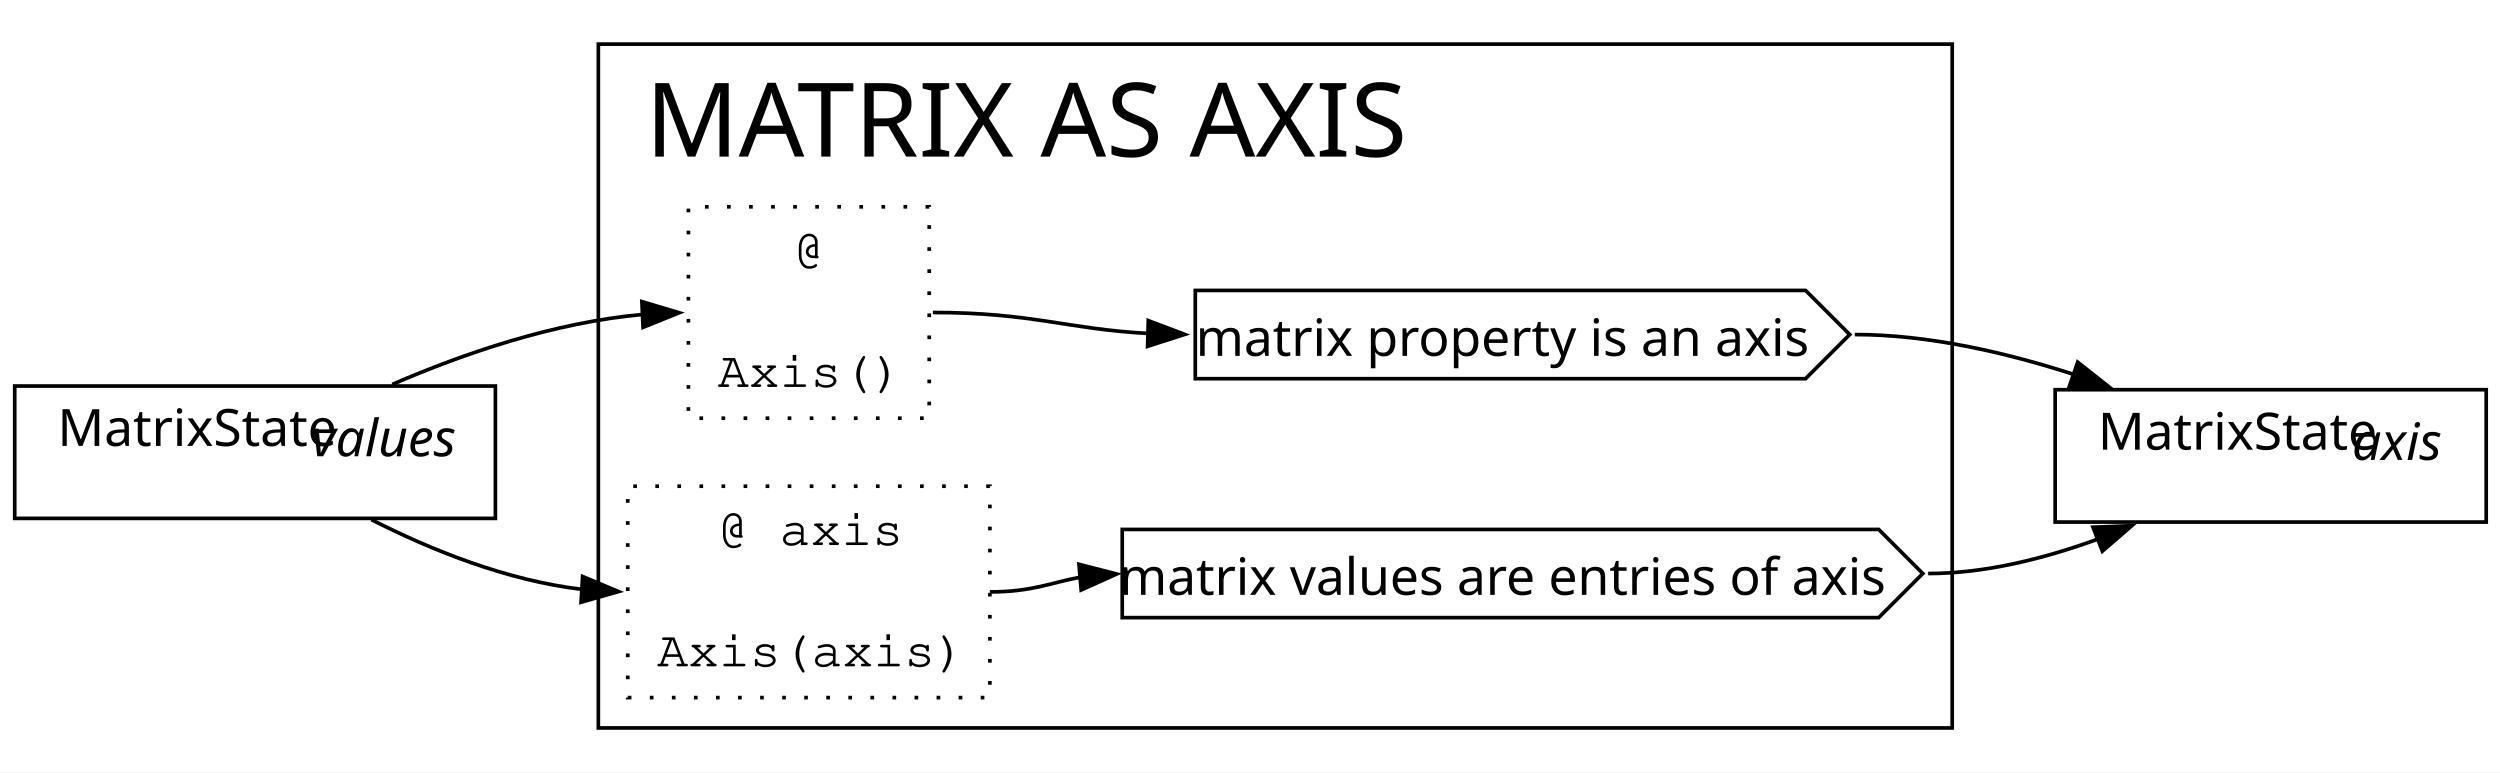
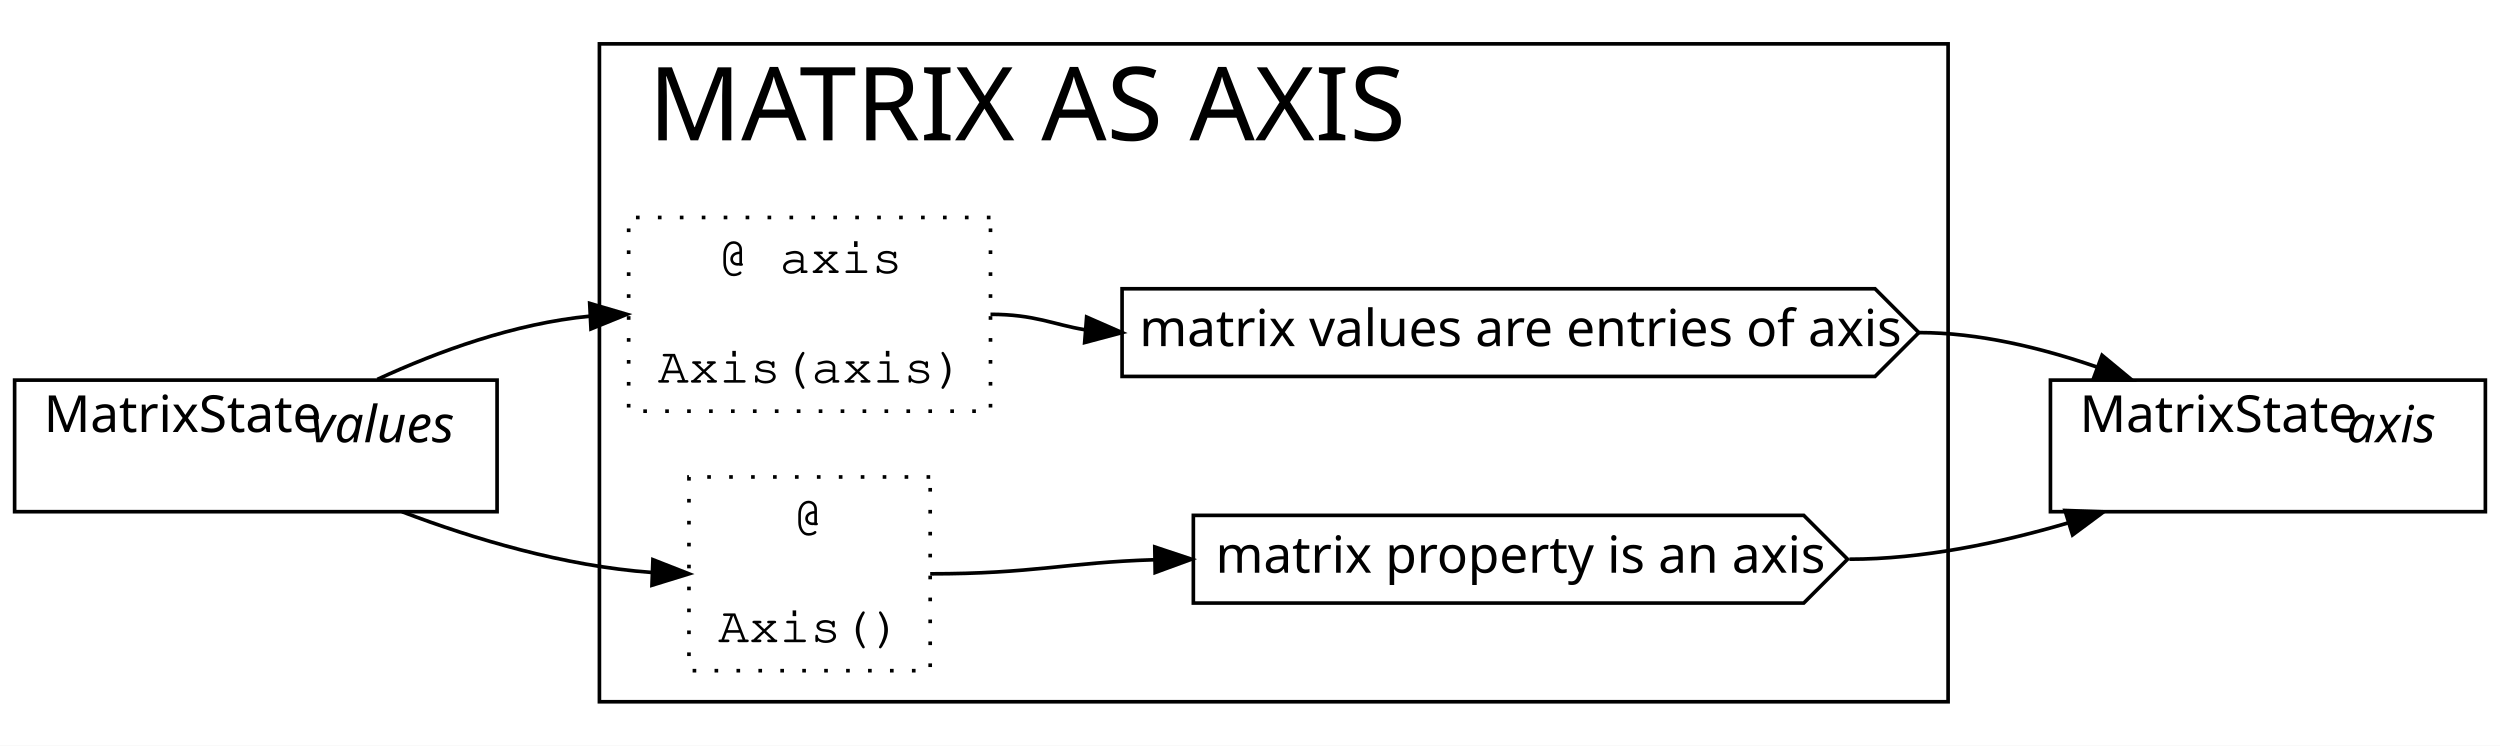
- <svg xmlns="http://www.w3.org/2000/svg" width="680pt" height="210pt" viewBox="0.00 0.00 680.00 210.00">
-   <g id="graph0" class="graph" transform="scale(1 1) rotate(0) translate(4 206)">
-     <polygon fill="white" stroke="none" points="-4,4 -4,-206 676.25,-206 676.25,4 -4,4" />
+ <svg xmlns="http://www.w3.org/2000/svg" width="684pt" height="204pt" viewBox="0.00 0.00 684.00 204.00">
+   <g id="graph0" class="graph" transform="scale(1 1) rotate(0) translate(4 200)">
+     <polygon fill="#ffffff" stroke="transparent" points="-4,4 -4,-200 680,-200 680,4 -4,4" />
    <g id="clust1" class="cluster">
-       <polygon fill="none" stroke="black" points="158.75,-8 158.75,-194 527,-194 527,-8 158.75,-8" />
-       <text xml:space="preserve" text-anchor="middle" x="275.12" y="-163.4" font-family="Sans-Serif" font-size="28.00">MATRIX AS AXIS</text>
+       <polygon fill="none" stroke="#000000" points="160,-8 160,-188 529,-188 529,-8 160,-8" />
+       <text text-anchor="middle" x="277" y="-161.6" font-family="Sans-Serif" font-size="28.00" fill="#000000">MATRIX AS AXIS</text>
    </g>
    <g id="node1" class="node">
-       <polygon fill="none" stroke="black" points="130.75,-101 0,-101 0,-65 130.75,-65 130.75,-101" />
-       <text xml:space="preserve" text-anchor="start" x="8" y="-84.7" font-family="Sans-Serif" font-size="14.00"> MatrixState</text>
-       <text xml:space="preserve" text-anchor="start" x="80.75" y="-84.7" font-family="Sans-Serif" font-style="italic" baseline-shift="sub" font-size="14.00">values</text>
-       <text xml:space="preserve" text-anchor="start" x="115.25" y="-84.7" font-family="Sans-Serif" font-size="14.00">  </text>
-       <text xml:space="preserve" text-anchor="start" x="63.5" y="-70.7" font-family="Sans-Serif" font-size="14.00"> </text>
+       <polygon fill="none" stroke="#000000" points="132,-96 0,-96 0,-60 132,-60 132,-96" />
+       <text text-anchor="start" x="8" y="-81.8" font-family="Sans-Serif" font-size="14.00" fill="#000000"> MatrixState</text>
+       <text text-anchor="start" x="81" y="-81.8" font-family="Sans-Serif" font-style="italic" baseline-shift="sub" font-size="14.00" fill="#000000">values</text>
+       <text text-anchor="start" x="116" y="-81.8" font-family="Sans-Serif" font-size="14.00" fill="#000000">  </text>
+       <text text-anchor="start" x="64" y="-67.8" font-family="Sans-Serif" font-size="14.00" fill="#000000"> </text>
    </g>
    <g id="node3" class="node">
-       <polygon fill="none" stroke="black" stroke-dasharray="1,5" points="265.25,-73.75 166.75,-73.75 166.75,-16.25 265.25,-16.25 265.25,-73.75" />
-       <text xml:space="preserve" text-anchor="start" x="191.25" y="-57.75" font-family="Courier,monospace" font-size="14.00">@ axis</text>
-       <text xml:space="preserve" text-anchor="start" x="211.88" y="-41.25" font-family="Courier,monospace" font-size="14.00"> </text>
-       <text xml:space="preserve" text-anchor="start" x="174.75" y="-24.75" font-family="Courier,monospace" font-size="14.00">Axis(axis)</text>
+       <polygon fill="none" stroke="#000000" stroke-dasharray="1,5" points="267,-140.5 168,-140.5 168,-87.5 267,-87.5 267,-140.5" />
+       <text text-anchor="start" x="192.5" y="-125.3" font-family="Courier,monospace" font-size="14.00" fill="#000000">@ axis</text>
+       <text text-anchor="start" x="213" y="-110.3" font-family="Courier,monospace" font-size="14.00" fill="#000000"> </text>
+       <text text-anchor="start" x="176" y="-95.3" font-family="Courier,monospace" font-size="14.00" fill="#000000">Axis(axis)</text>
    </g>
    <g id="edge3" class="edge">
-       <path fill="none" stroke="black" d="M97.01,-64.67C113.12,-56.47 133.75,-48.1 154.34,-45.69" />
-       <polygon fill="black" stroke="black" points="154.47,-49.19 164.24,-45.09 154.05,-42.2 154.47,-49.19" />
+       <path fill="none" stroke="#000000" d="M99.256,-96.211C115.871,-103.884 136.792,-111.507 157.418,-113.499" />
+       <polygon fill="#000000" stroke="#000000" points="157.339,-116.999 167.5,-114 157.686,-110.008 157.339,-116.999" />
    </g>
    <g id="node5" class="node">
-       <polygon fill="none" stroke="black" stroke-dasharray="1,5" points="248.75,-149.75 183.25,-149.75 183.25,-92.25 248.75,-92.25 248.75,-149.75" />
-       <text xml:space="preserve" text-anchor="start" x="211.88" y="-133.75" font-family="Courier,monospace" font-size="14.00">@</text>
-       <text xml:space="preserve" text-anchor="start" x="211.88" y="-117.25" font-family="Courier,monospace" font-size="14.00"> </text>
-       <text xml:space="preserve" text-anchor="start" x="191.25" y="-100.75" font-family="Courier,monospace" font-size="14.00">Axis()</text>
+       <polygon fill="none" stroke="#000000" stroke-dasharray="1,5" points="250.5,-69.5 184.5,-69.5 184.5,-16.5 250.5,-16.5 250.5,-69.5" />
+       <text text-anchor="start" x="213" y="-54.3" font-family="Courier,monospace" font-size="14.00" fill="#000000">@</text>
+       <text text-anchor="start" x="213" y="-39.3" font-family="Courier,monospace" font-size="14.00" fill="#000000"> </text>
+       <text text-anchor="start" x="192.5" y="-24.3" font-family="Courier,monospace" font-size="14.00" fill="#000000">Axis()</text>
    </g>
    <g id="edge4" class="edge">
-       <path fill="none" stroke="black" d="M102.7,-101.44C121.99,-109.8 146.67,-118.3 170.83,-120.47" />
-       <polygon fill="black" stroke="black" points="170.59,-123.96 180.74,-120.93 170.91,-116.97 170.59,-123.96" />
+       <path fill="none" stroke="#000000" d="M105.998,-59.987C125.751,-52.483 150.428,-45.105 174.323,-43.378" />
+       <polygon fill="#000000" stroke="#000000" points="174.637,-46.869 184.5,-43 174.377,-39.874 174.637,-46.869" />
    </g>
    <g id="node2" class="node">
-       <polygon fill="none" stroke="black" points="672.25,-100 555,-100 555,-64 672.25,-64 672.25,-100" />
-       <text xml:space="preserve" text-anchor="start" x="563" y="-83.7" font-family="Sans-Serif" font-size="14.00"> MatrixState</text>
-       <text xml:space="preserve" text-anchor="start" x="635.75" y="-83.7" font-family="Sans-Serif" font-style="italic" baseline-shift="sub" font-size="14.00">axis</text>
-       <text xml:space="preserve" text-anchor="start" x="656.75" y="-83.7" font-family="Sans-Serif" font-size="14.00">  </text>
-       <text xml:space="preserve" text-anchor="start" x="611.75" y="-69.7" font-family="Sans-Serif" font-size="14.00"> </text>
+       <polygon fill="none" stroke="#000000" points="676,-96 557,-96 557,-60 676,-60 676,-96" />
+       <text text-anchor="start" x="565" y="-81.8" font-family="Sans-Serif" font-size="14.00" fill="#000000"> MatrixState</text>
+       <text text-anchor="start" x="638" y="-81.8" font-family="Sans-Serif" font-style="italic" baseline-shift="sub" font-size="14.00" fill="#000000">axis</text>
+       <text text-anchor="start" x="660" y="-81.8" font-family="Sans-Serif" font-size="14.00" fill="#000000">  </text>
+       <text text-anchor="start" x="614.5" y="-67.8" font-family="Sans-Serif" font-size="14.00" fill="#000000"> </text>
    </g>
    <g id="node4" class="node">
-       <polygon fill="none" stroke="black" points="507,-62 301.25,-62 301.25,-38 507,-38 519,-50 507,-62" />
-       <text xml:space="preserve" text-anchor="middle" x="410.12" y="-44.2" font-family="Sans-Serif" font-size="14.00">matrix values are entries of axis   </text>
+       <polygon fill="none" stroke="#000000" points="509,-121 303,-121 303,-97 509,-97 521,-109 509,-121" />
+       <text text-anchor="middle" x="412" y="-105.3" font-family="Sans-Serif" font-size="14.00" fill="#000000">matrix values are entries of axis   </text>
    </g>
    <g id="edge1" class="edge">
-       <path fill="none" stroke="black" d="M265.25,-45C276.86,-45 282.03,-47.58 290.02,-49.04" />
-       <polygon fill="black" stroke="black" points="289.48,-52.5 299.74,-49.87 290.08,-45.53 289.48,-52.5" />
+       <path fill="none" stroke="#000000" d="M267,-114C279.115,-114 284.221,-111.188 292.832,-109.781" />
+       <polygon fill="#000000" stroke="#000000" points="293.298,-113.256 303,-109 292.761,-106.276 293.298,-113.256" />
    </g>
    <g id="edge5" class="edge">
-       <path fill="none" stroke="black" d="M520.46,-50C535.98,-50 552.2,-54.1 566.63,-59.37" />
-       <polygon fill="black" stroke="black" points="565.28,-62.6 575.86,-63.01 567.85,-56.09 565.28,-62.6" />
+       <path fill="none" stroke="#000000" d="M521,-109C537.301,-109 554.437,-104.863 569.621,-99.612" />
+       <polygon fill="#000000" stroke="#000000" points="571.127,-102.787 579.29,-96.033 568.697,-96.222 571.127,-102.787" />
    </g>
    <g id="node6" class="node">
-       <polygon fill="none" stroke="black" points="487.12,-127 321.12,-127 321.12,-103 487.12,-103 499.12,-115 487.12,-127" />
-       <text xml:space="preserve" text-anchor="middle" x="410.12" y="-109.2" font-family="Sans-Serif" font-size="14.00">matrix property is an axis   </text>
+       <polygon fill="none" stroke="#000000" points="489.5,-59 322.5,-59 322.5,-35 489.5,-35 501.5,-47 489.5,-59" />
+       <text text-anchor="middle" x="412" y="-43.3" font-family="Sans-Serif" font-size="14.00" fill="#000000">matrix property is an axis   </text>
    </g>
    <g id="edge2" class="edge">
-       <path fill="none" stroke="black" d="M249.75,-121C276.83,-121 286.1,-116.49 308.45,-115.29" />
-       <polygon fill="black" stroke="black" points="308.33,-118.79 318.24,-115.04 308.15,-111.8 308.33,-118.79" />
+       <path fill="none" stroke="#000000" d="M250.5,-43C278.598,-43 288.005,-46.117 311.721,-46.848" />
+       <polygon fill="#000000" stroke="#000000" points="311.949,-50.352 322,-47 312.053,-43.352 311.949,-50.352" />
    </g>
    <g id="edge6" class="edge">
-       <path fill="none" stroke="black" d="M500.5,-115C520.42,-115 541.55,-110.15 560.04,-104.16" />
-       <polygon fill="black" stroke="black" points="561.13,-107.49 569.45,-100.92 558.85,-100.87 561.13,-107.49" />
+       <path fill="none" stroke="#000000" d="M502,-47C521.901,-47 543.092,-51.417 561.764,-56.916" />
+       <polygon fill="#000000" stroke="#000000" points="560.977,-60.337 571.565,-59.967 563.057,-53.653 560.977,-60.337" />
    </g>
  </g>
</svg>
